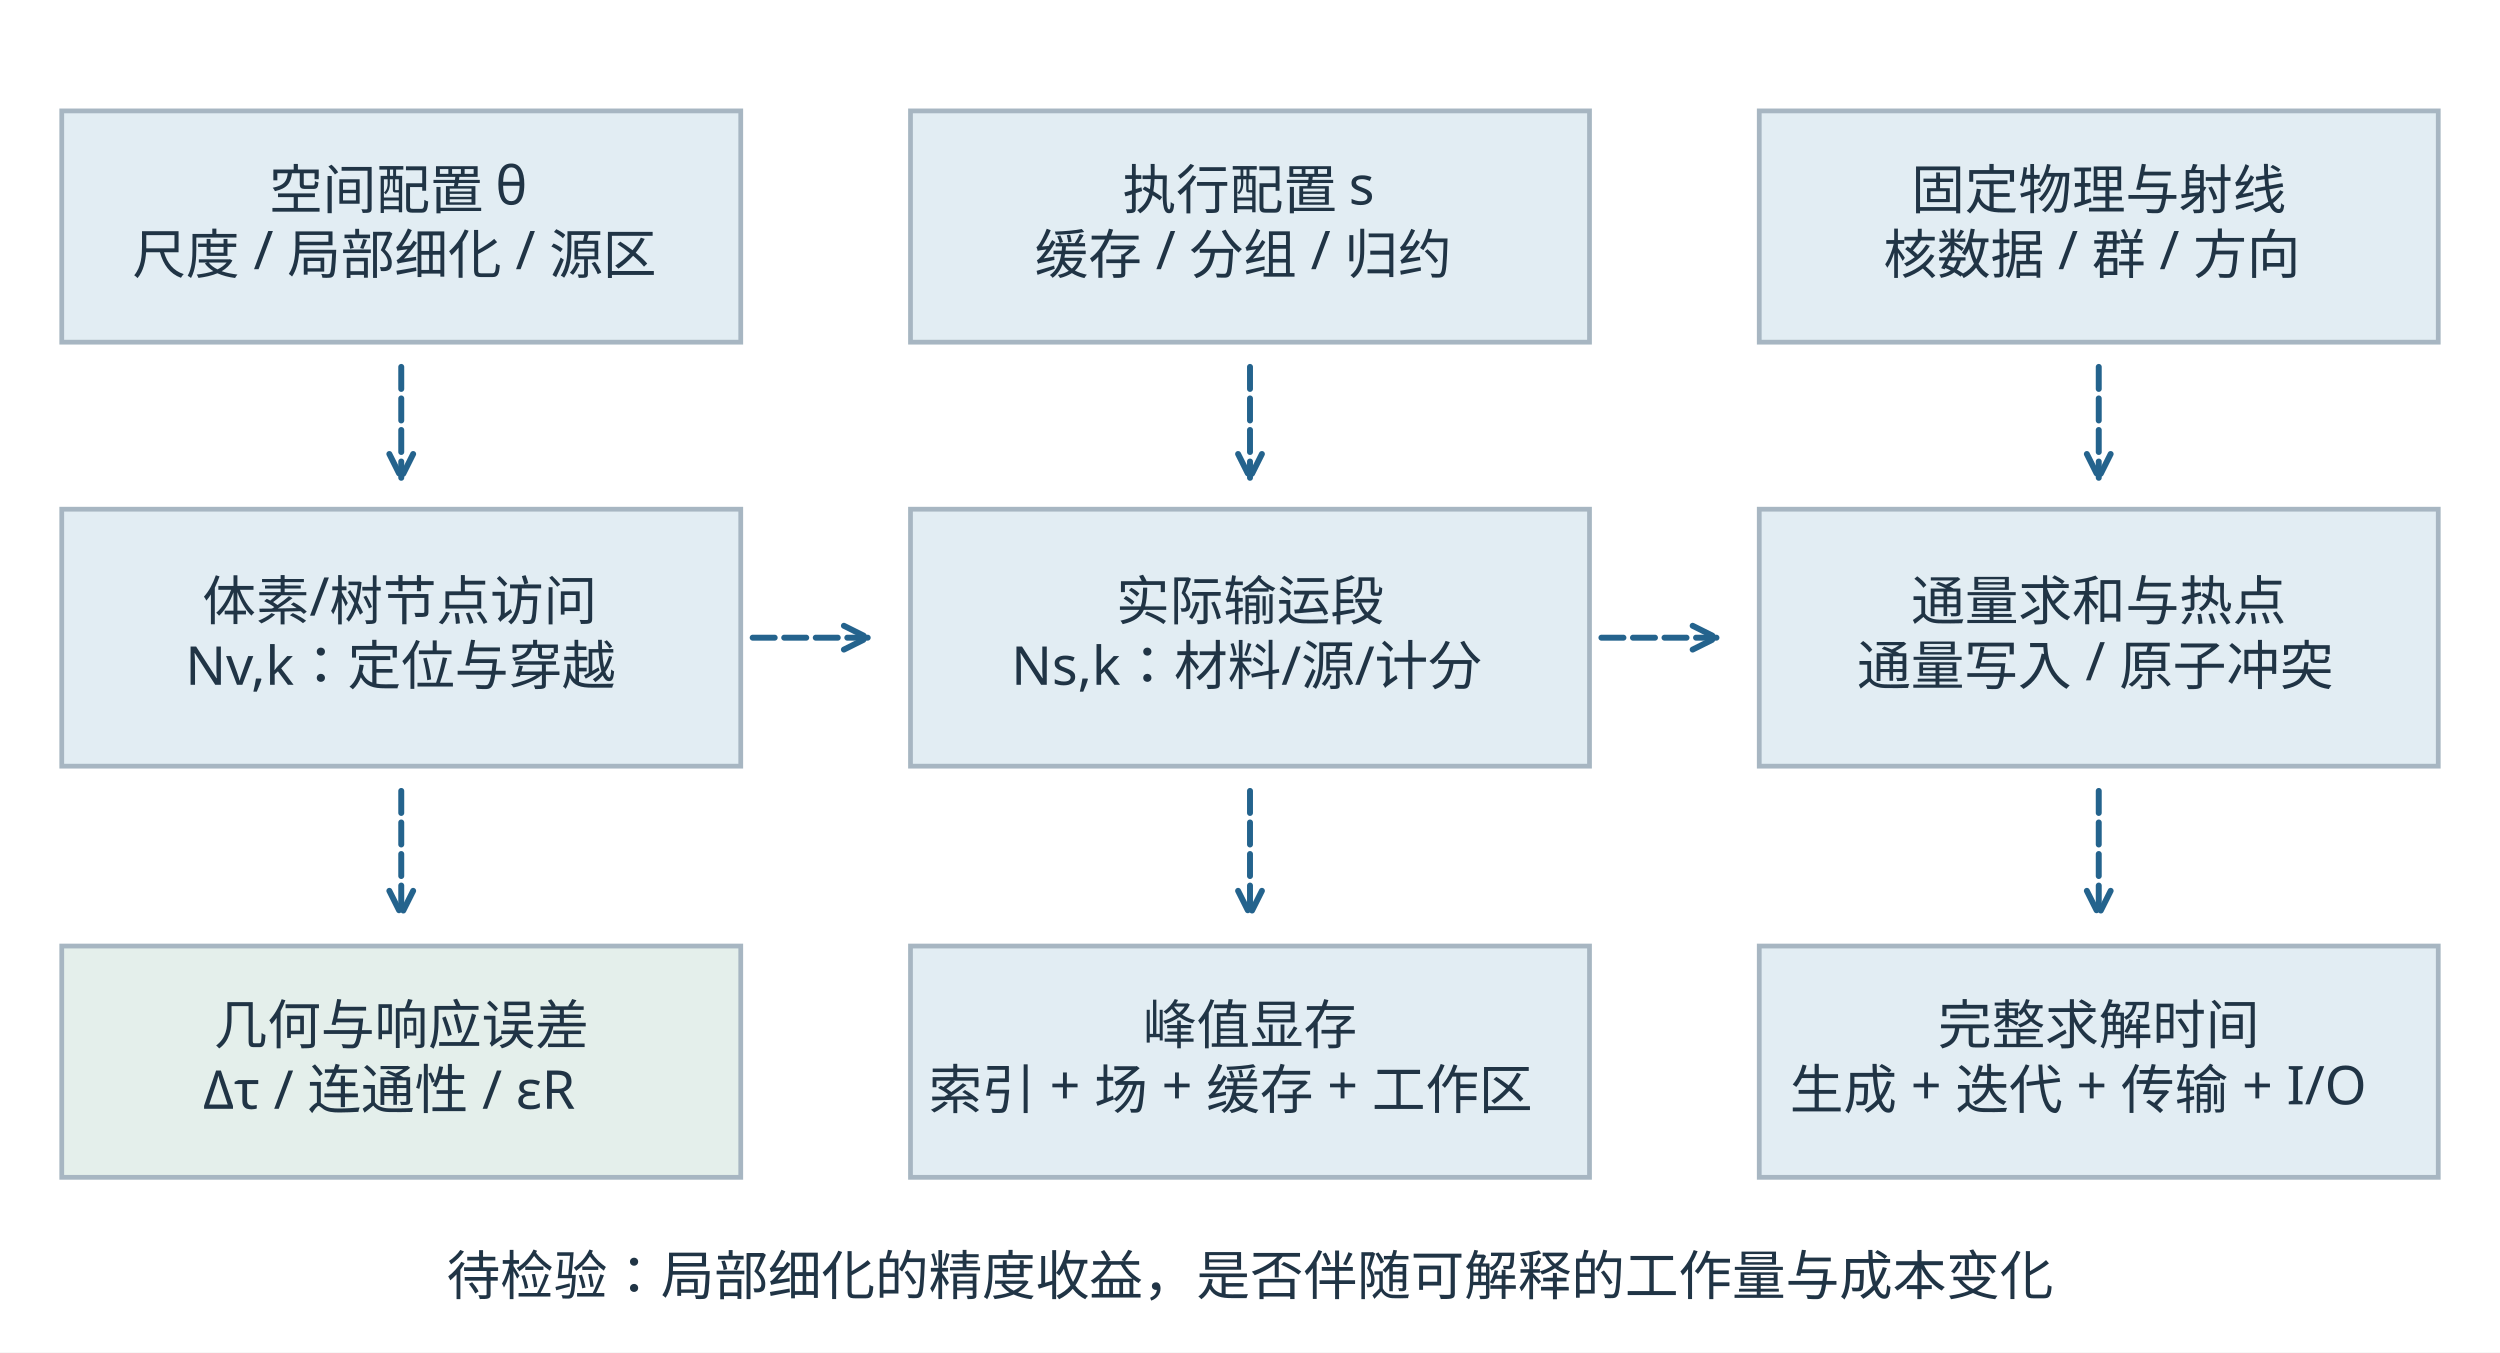
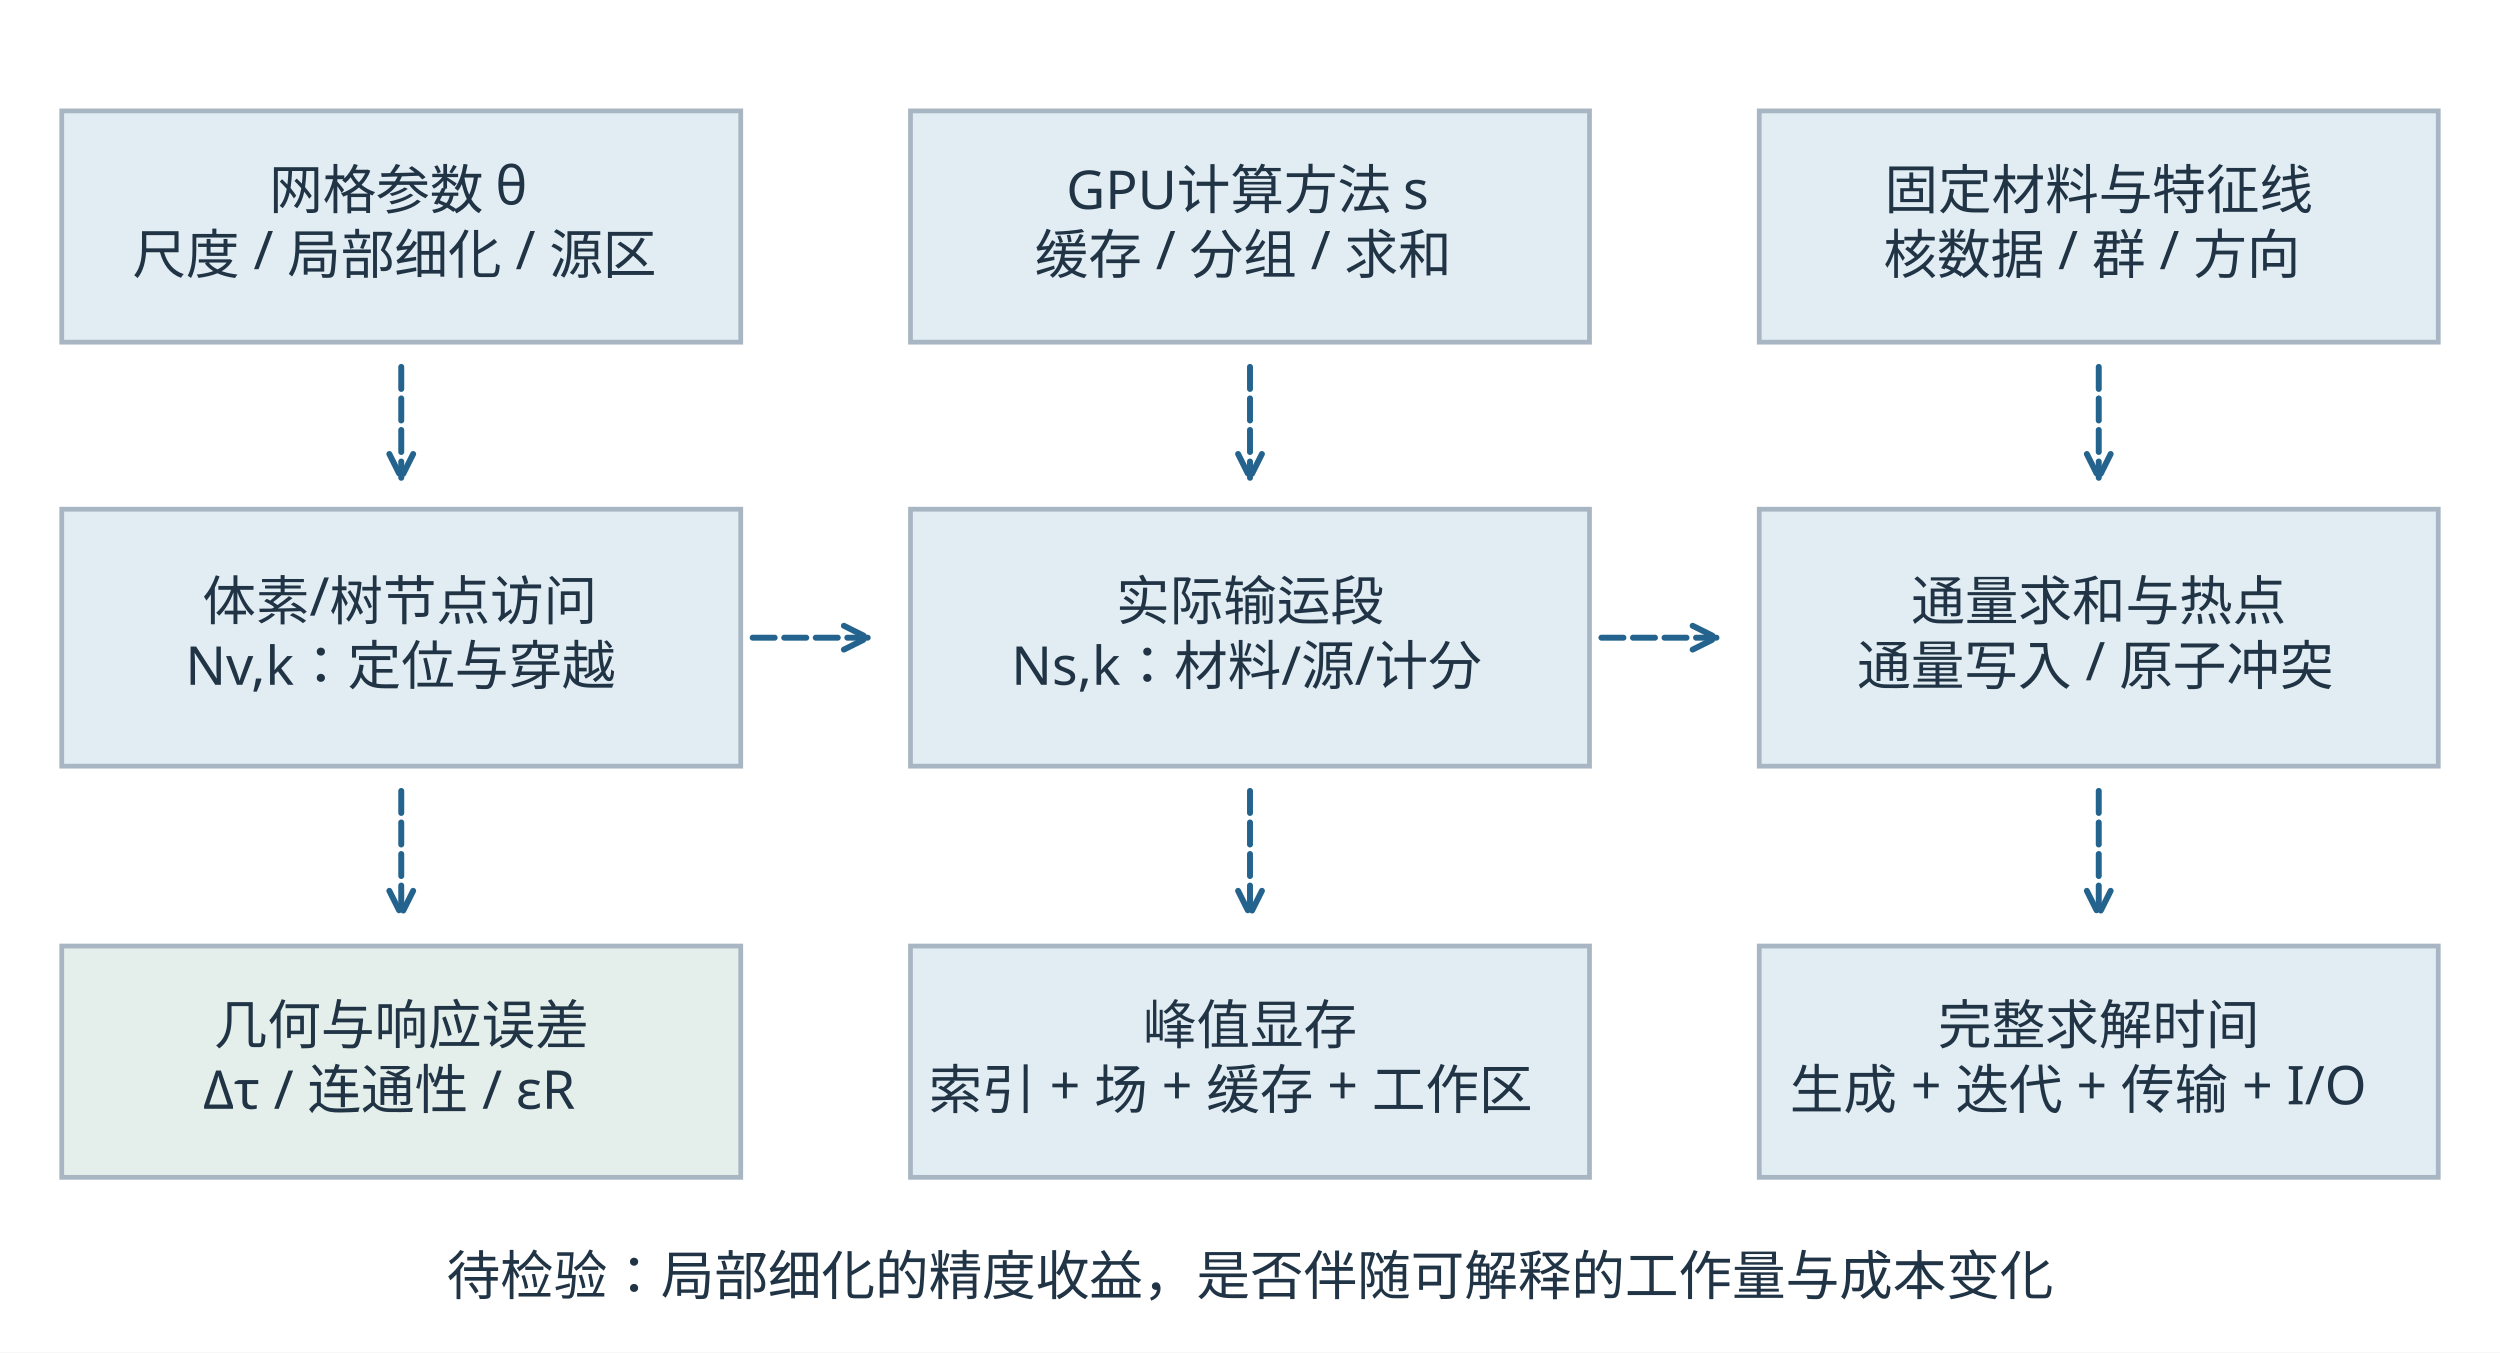
<svg xmlns="http://www.w3.org/2000/svg" width="420.094pt" height="227.264pt" viewBox="0 0 420.094 227.264" version="1.1">
  <defs>
    <style type="text/css">*{stroke-linejoin: round; stroke-linecap: butt}</style>
  </defs>
  <g id="figure_1">
    <g id="patch_1">
      <path d="M 0 227.264  L 420.094 227.264  L 420.094 0  L 0 0  z " style="fill: #ffffff" />
    </g>
    <g id="axes_1">
      <g id="patch_2">
-         <path d="M 10.376 57.498  L 124.474 57.498  L 124.474 18.636  L 10.376 18.636  z " clip-path="url(#p0c563bf4f2)" style="fill: #e2edf3; stroke: #a7b6c2; stroke-width: 0.8; stroke-linejoin: miter" />
+         <path d="M 10.376 57.498  L 124.474 57.498  L 124.474 18.636  L 10.376 18.636  z " clip-path="url(#p1b5b799b4c)" style="fill: #e2edf3; stroke: #a7b6c2; stroke-width: 0.8; stroke-linejoin: miter" />
      </g>
      <g id="patch_3">
-         <path d="M 152.998 57.498  L 267.096 57.498  L 267.096 18.636  L 152.998 18.636  z " clip-path="url(#p0c563bf4f2)" style="fill: #e2edf3; stroke: #a7b6c2; stroke-width: 0.8; stroke-linejoin: miter" />
+         <path d="M 152.998 57.498  L 267.096 57.498  L 267.096 18.636  L 152.998 18.636  z " clip-path="url(#p1b5b799b4c)" style="fill: #e2edf3; stroke: #a7b6c2; stroke-width: 0.8; stroke-linejoin: miter" />
      </g>
      <g id="patch_4">
-         <path d="M 295.62 57.498  L 409.718 57.498  L 409.718 18.636  L 295.62 18.636  z " clip-path="url(#p0c563bf4f2)" style="fill: #e2edf3; stroke: #a7b6c2; stroke-width: 0.8; stroke-linejoin: miter" />
+         <path d="M 295.62 57.498  L 409.718 57.498  L 409.718 18.636  L 295.62 18.636  z " clip-path="url(#p1b5b799b4c)" style="fill: #e2edf3; stroke: #a7b6c2; stroke-width: 0.8; stroke-linejoin: miter" />
      </g>
      <g id="patch_5">
-         <path d="M 10.376 128.745  L 124.474 128.745  L 124.474 85.565  L 10.376 85.565  z " clip-path="url(#p0c563bf4f2)" style="fill: #e2edf3; stroke: #a7b6c2; stroke-width: 0.8; stroke-linejoin: miter" />
+         <path d="M 10.376 128.745  L 124.474 128.745  L 124.474 85.565  L 10.376 85.565  z " clip-path="url(#p1b5b799b4c)" style="fill: #e2edf3; stroke: #a7b6c2; stroke-width: 0.8; stroke-linejoin: miter" />
      </g>
      <g id="patch_6">
-         <path d="M 152.998 128.745  L 267.096 128.745  L 267.096 85.565  L 152.998 85.565  z " clip-path="url(#p0c563bf4f2)" style="fill: #e2edf3; stroke: #a7b6c2; stroke-width: 0.8; stroke-linejoin: miter" />
+         <path d="M 152.998 128.745  L 267.096 128.745  L 267.096 85.565  L 152.998 85.565  z " clip-path="url(#p1b5b799b4c)" style="fill: #e2edf3; stroke: #a7b6c2; stroke-width: 0.8; stroke-linejoin: miter" />
      </g>
      <g id="patch_7">
-         <path d="M 295.62 128.745  L 409.718 128.745  L 409.718 85.565  L 295.62 85.565  z " clip-path="url(#p0c563bf4f2)" style="fill: #e2edf3; stroke: #a7b6c2; stroke-width: 0.8; stroke-linejoin: miter" />
+         <path d="M 295.62 128.745  L 409.718 128.745  L 409.718 85.565  L 295.62 85.565  z " clip-path="url(#p1b5b799b4c)" style="fill: #e2edf3; stroke: #a7b6c2; stroke-width: 0.8; stroke-linejoin: miter" />
      </g>
      <g id="patch_8">
-         <path d="M 67.425 61.654  Q 67.425 71.53 67.425 80.289  " clip-path="url(#p0c563bf4f2)" style="fill: none; stroke-dasharray: 3.7,1.6; stroke-dashoffset: 0; stroke: #24638d; stroke-linecap: round" />
-         <path d="M 69.425 76.289  L 67.425 80.289  L 65.425 76.289  " clip-path="url(#p0c563bf4f2)" style="fill: none; stroke-dasharray: 3.7,1.6; stroke-dashoffset: 0; stroke: #24638d; stroke-linecap: round" />
+         <path d="M 67.425 61.654  Q 67.425 71.53 67.425 80.289  " clip-path="url(#p1b5b799b4c)" style="fill: none; stroke-dasharray: 3.7,1.6; stroke-dashoffset: 0; stroke: #24638d; stroke-linecap: round" />
+         <path d="M 69.425 76.289  L 67.425 80.289  L 65.425 76.289  " clip-path="url(#p1b5b799b4c)" style="fill: none; stroke-dasharray: 3.7,1.6; stroke-dashoffset: 0; stroke: #24638d; stroke-linecap: round" />
      </g>
      <g id="patch_9">
-         <path d="M 210.047 61.654  Q 210.047 71.53 210.047 80.289  " clip-path="url(#p0c563bf4f2)" style="fill: none; stroke-dasharray: 3.7,1.6; stroke-dashoffset: 0; stroke: #24638d; stroke-linecap: round" />
-         <path d="M 212.047 76.289  L 210.047 80.289  L 208.047 76.289  " clip-path="url(#p0c563bf4f2)" style="fill: none; stroke-dasharray: 3.7,1.6; stroke-dashoffset: 0; stroke: #24638d; stroke-linecap: round" />
+         <path d="M 210.047 61.654  Q 210.047 71.53 210.047 80.289  " clip-path="url(#p1b5b799b4c)" style="fill: none; stroke-dasharray: 3.7,1.6; stroke-dashoffset: 0; stroke: #24638d; stroke-linecap: round" />
+         <path d="M 212.047 76.289  L 210.047 80.289  L 208.047 76.289  " clip-path="url(#p1b5b799b4c)" style="fill: none; stroke-dasharray: 3.7,1.6; stroke-dashoffset: 0; stroke: #24638d; stroke-linecap: round" />
      </g>
      <g id="patch_10">
-         <path d="M 352.669 61.654  Q 352.669 71.53 352.669 80.289  " clip-path="url(#p0c563bf4f2)" style="fill: none; stroke-dasharray: 3.7,1.6; stroke-dashoffset: 0; stroke: #24638d; stroke-linecap: round" />
-         <path d="M 354.669 76.289  L 352.669 80.289  L 350.669 76.289  " clip-path="url(#p0c563bf4f2)" style="fill: none; stroke-dasharray: 3.7,1.6; stroke-dashoffset: 0; stroke: #24638d; stroke-linecap: round" />
+         <path d="M 352.669 61.654  Q 352.669 71.53 352.669 80.289  " clip-path="url(#p1b5b799b4c)" style="fill: none; stroke-dasharray: 3.7,1.6; stroke-dashoffset: 0; stroke: #24638d; stroke-linecap: round" />
+         <path d="M 354.669 76.289  L 352.669 80.289  L 350.669 76.289  " clip-path="url(#p1b5b799b4c)" style="fill: none; stroke-dasharray: 3.7,1.6; stroke-dashoffset: 0; stroke: #24638d; stroke-linecap: round" />
      </g>
      <g id="patch_11">
-         <path d="M 126.477 107.155  Q 136.701 107.155 145.808 107.155  " clip-path="url(#p0c563bf4f2)" style="fill: none; stroke-dasharray: 3.7,1.6; stroke-dashoffset: 0; stroke: #24638d; stroke-linecap: round" />
-         <path d="M 141.808 105.155  L 145.808 107.155  L 141.808 109.155  " clip-path="url(#p0c563bf4f2)" style="fill: none; stroke-dasharray: 3.7,1.6; stroke-dashoffset: 0; stroke: #24638d; stroke-linecap: round" />
+         <path d="M 126.477 107.155  Q 136.701 107.155 145.808 107.155  " clip-path="url(#p1b5b799b4c)" style="fill: none; stroke-dasharray: 3.7,1.6; stroke-dashoffset: 0; stroke: #24638d; stroke-linecap: round" />
+         <path d="M 141.808 105.155  L 145.808 107.155  L 141.808 109.155  " clip-path="url(#p1b5b799b4c)" style="fill: none; stroke-dasharray: 3.7,1.6; stroke-dashoffset: 0; stroke: #24638d; stroke-linecap: round" />
      </g>
      <g id="patch_12">
-         <path d="M 269.099 107.155  Q 279.323 107.155 288.43 107.155  " clip-path="url(#p0c563bf4f2)" style="fill: none; stroke-dasharray: 3.7,1.6; stroke-dashoffset: 0; stroke: #24638d; stroke-linecap: round" />
-         <path d="M 284.43 105.155  L 288.43 107.155  L 284.43 109.155  " clip-path="url(#p0c563bf4f2)" style="fill: none; stroke-dasharray: 3.7,1.6; stroke-dashoffset: 0; stroke: #24638d; stroke-linecap: round" />
+         <path d="M 269.099 107.155  Q 279.323 107.155 288.43 107.155  " clip-path="url(#p1b5b799b4c)" style="fill: none; stroke-dasharray: 3.7,1.6; stroke-dashoffset: 0; stroke: #24638d; stroke-linecap: round" />
+         <path d="M 284.43 105.155  L 288.43 107.155  L 284.43 109.155  " clip-path="url(#p1b5b799b4c)" style="fill: none; stroke-dasharray: 3.7,1.6; stroke-dashoffset: 0; stroke: #24638d; stroke-linecap: round" />
      </g>
      <g id="patch_13">
-         <path d="M 10.376 197.834  L 124.474 197.834  L 124.474 158.971  L 10.376 158.971  z " clip-path="url(#p0c563bf4f2)" style="fill: #e4efeb; stroke: #a7b6c2; stroke-width: 0.8; stroke-linejoin: miter" />
+         <path d="M 10.376 197.834  L 124.474 197.834  L 124.474 158.971  L 10.376 158.971  z " clip-path="url(#p1b5b799b4c)" style="fill: #e4efeb; stroke: #a7b6c2; stroke-width: 0.8; stroke-linejoin: miter" />
      </g>
      <g id="patch_14">
-         <path d="M 152.998 197.834  L 267.096 197.834  L 267.096 158.971  L 152.998 158.971  z " clip-path="url(#p0c563bf4f2)" style="fill: #e2edf3; stroke: #a7b6c2; stroke-width: 0.8; stroke-linejoin: miter" />
+         <path d="M 152.998 197.834  L 267.096 197.834  L 267.096 158.971  L 152.998 158.971  z " clip-path="url(#p1b5b799b4c)" style="fill: #e2edf3; stroke: #a7b6c2; stroke-width: 0.8; stroke-linejoin: miter" />
      </g>
      <g id="patch_15">
-         <path d="M 295.62 197.834  L 409.718 197.834  L 409.718 158.971  L 295.62 158.971  z " clip-path="url(#p0c563bf4f2)" style="fill: #e2edf3; stroke: #a7b6c2; stroke-width: 0.8; stroke-linejoin: miter" />
+         <path d="M 295.62 197.834  L 409.718 197.834  L 409.718 158.971  L 295.62 158.971  z " clip-path="url(#p1b5b799b4c)" style="fill: #e2edf3; stroke: #a7b6c2; stroke-width: 0.8; stroke-linejoin: miter" />
      </g>
      <g id="patch_16">
-         <path d="M 67.425 132.906  Q 67.425 143.86 67.425 153.695  " clip-path="url(#p0c563bf4f2)" style="fill: none; stroke-dasharray: 3.7,1.6; stroke-dashoffset: 0; stroke: #24638d; stroke-linecap: round" />
-         <path d="M 69.425 149.695  L 67.425 153.695  L 65.425 149.695  " clip-path="url(#p0c563bf4f2)" style="fill: none; stroke-dasharray: 3.7,1.6; stroke-dashoffset: 0; stroke: #24638d; stroke-linecap: round" />
+         <path d="M 67.425 132.906  Q 67.425 143.86 67.425 153.695  " clip-path="url(#p1b5b799b4c)" style="fill: none; stroke-dasharray: 3.7,1.6; stroke-dashoffset: 0; stroke: #24638d; stroke-linecap: round" />
+         <path d="M 69.425 149.695  L 67.425 153.695  L 65.425 149.695  " clip-path="url(#p1b5b799b4c)" style="fill: none; stroke-dasharray: 3.7,1.6; stroke-dashoffset: 0; stroke: #24638d; stroke-linecap: round" />
      </g>
      <g id="patch_17">
-         <path d="M 210.047 132.906  Q 210.047 143.86 210.047 153.695  " clip-path="url(#p0c563bf4f2)" style="fill: none; stroke-dasharray: 3.7,1.6; stroke-dashoffset: 0; stroke: #24638d; stroke-linecap: round" />
-         <path d="M 212.047 149.695  L 210.047 153.695  L 208.047 149.695  " clip-path="url(#p0c563bf4f2)" style="fill: none; stroke-dasharray: 3.7,1.6; stroke-dashoffset: 0; stroke: #24638d; stroke-linecap: round" />
+         <path d="M 210.047 132.906  Q 210.047 143.86 210.047 153.695  " clip-path="url(#p1b5b799b4c)" style="fill: none; stroke-dasharray: 3.7,1.6; stroke-dashoffset: 0; stroke: #24638d; stroke-linecap: round" />
+         <path d="M 212.047 149.695  L 210.047 153.695  L 208.047 149.695  " clip-path="url(#p1b5b799b4c)" style="fill: none; stroke-dasharray: 3.7,1.6; stroke-dashoffset: 0; stroke: #24638d; stroke-linecap: round" />
      </g>
      <g id="patch_18">
-         <path d="M 352.669 132.906  Q 352.669 143.86 352.669 153.695  " clip-path="url(#p0c563bf4f2)" style="fill: none; stroke-dasharray: 3.7,1.6; stroke-dashoffset: 0; stroke: #24638d; stroke-linecap: round" />
-         <path d="M 354.669 149.695  L 352.669 153.695  L 350.669 149.695  " clip-path="url(#p0c563bf4f2)" style="fill: none; stroke-dasharray: 3.7,1.6; stroke-dashoffset: 0; stroke: #24638d; stroke-linecap: round" />
+         <path d="M 352.669 132.906  Q 352.669 143.86 352.669 153.695  " clip-path="url(#p1b5b799b4c)" style="fill: none; stroke-dasharray: 3.7,1.6; stroke-dashoffset: 0; stroke: #24638d; stroke-linecap: round" />
+         <path d="M 354.669 149.695  L 352.669 153.695  L 350.669 149.695  " clip-path="url(#p1b5b799b4c)" style="fill: none; stroke-dasharray: 3.7,1.6; stroke-dashoffset: 0; stroke: #24638d; stroke-linecap: round" />
      </g>
      <g id="text_1">
-         <text style="font-size: 9px; font-family: 'Microsoft YaHei'; fill: #203445" transform="translate(45.23032 35.10998)">空间配置 θ</text>
+         <text style="font-size: 9px; font-family: 'Microsoft YaHei'; fill: #203445" transform="translate(45.23032 35.10998)">网格参数 θ</text>
        <text style="font-size: 9px; font-family: 'Microsoft YaHei'; fill: #203445" transform="translate(22.2536 45.98057)">尺度 / 局部细化 / 源区</text>
      </g>
      <g id="text_2">
-         <text style="font-size: 9px; font-family: 'Microsoft YaHei'; fill: #203445" transform="translate(188.6322 35.10998)">执行配置 s</text>
-         <text style="font-size: 9px; font-family: 'Microsoft YaHei'; fill: #203445" transform="translate(173.8757 45.98057)">缓存 / 分组 / 归约</text>
+         <text style="font-size: 9px; font-family: 'Microsoft YaHei'; fill: #203445" transform="translate(179.173 35.10998)">GPU计算方法 s</text>
+         <text style="font-size: 9px; font-family: 'Microsoft YaHei'; fill: #203445" transform="translate(173.8757 45.98057)">缓存 / 分组 / 求和</text>
      </g>
      <g id="text_3">
-         <text style="font-size: 9px; font-family: 'Microsoft YaHei'; fill: #203445" transform="translate(321.1693 35.10998)">固定物理与射线</text>
+         <text style="font-size: 9px; font-family: 'Microsoft YaHei'; fill: #203445" transform="translate(316.6693 35.10998)">固定材料与特征线</text>
        <text style="font-size: 9px; font-family: 'Microsoft YaHei'; fill: #203445" transform="translate(316.4978 45.98057)">核数据 / 群 / 方向</text>
      </g>
      <g id="text_4">
        <text style="font-size: 9px; font-family: 'Microsoft YaHei'; fill: #203445" transform="translate(34.00282 104.1983)">体素/树节点访问</text>
        <text style="font-size: 9px; font-family: 'Microsoft YaHei'; fill: #203445" transform="translate(31.14743 115.0689)">Nv,k：定位与穿越</text>
      </g>
      <g id="text_5">
        <text style="font-size: 9px; font-family: 'Microsoft YaHei'; fill: #203445" transform="translate(187.5472 104.1983)">实际输运段</text>
        <text style="font-size: 9px; font-family: 'Microsoft YaHei'; fill: #203445" transform="translate(169.9276 115.0689)">Ns,k：材料/源/计分</text>
      </g>
      <g id="text_6">
        <text style="font-size: 9px; font-family: 'Microsoft YaHei'; fill: #203445" transform="translate(321.1693 104.1983)">通量求和与热点</text>
        <text style="font-size: 9px; font-family: 'Microsoft YaHei'; fill: #203445" transform="translate(312.0835 115.0689)">通量写入 / 原子冲突</text>
      </g>
      <g id="text_7">
        <text style="font-size: 9px; font-family: 'Microsoft YaHei'; fill: #203445" transform="translate(35.92516 175.4456)">几何与响应误差</text>
        <text style="font-size: 9px; font-family: 'Microsoft YaHei'; fill: #203445" transform="translate(34.10548 186.3162)">Δτ / 连通性 / εR</text>
      </g>
      <g id="text_8">
        <text style="font-size: 9px; font-family: 'Microsoft YaHei'; fill: #203445" transform="translate(192.0472 175.4456)">峰值显存</text>
        <text style="font-size: 9px; font-family: 'Microsoft YaHei'; fill: #203445" transform="translate(156.0437 186.3162)">索引 + 场 + 缓存 + 工作区</text>
      </g>
      <g id="text_9">
        <text style="font-size: 9px; font-family: 'Microsoft YaHei'; fill: #203445" transform="translate(325.6693 175.4456)">完整求解时间</text>
        <text style="font-size: 9px; font-family: 'Microsoft YaHei'; fill: #203445" transform="translate(300.7534 186.3162)">生成 + 迭代 + 传输 + I/O</text>
      </g>
      <g id="text_10">
        <text style="font-size: 9px; font-family: 'Microsoft YaHei'; text-anchor: middle; fill: #203445" x="210.047" y="217.584" transform="rotate(-0 210.0472 217.5841)">待检验：局部细化的精度收益，是否伴随可解释的工作量与成本变化</text>
      </g>
    </g>
  </g>
  <defs>
-     <clipPath id="p0c563bf4f2">
+     <clipPath id="p1b5b799b4c">
      <rect x="6.301" y="5.682" width="407.492" height="215.901" />
    </clipPath>
  </defs>
</svg>
